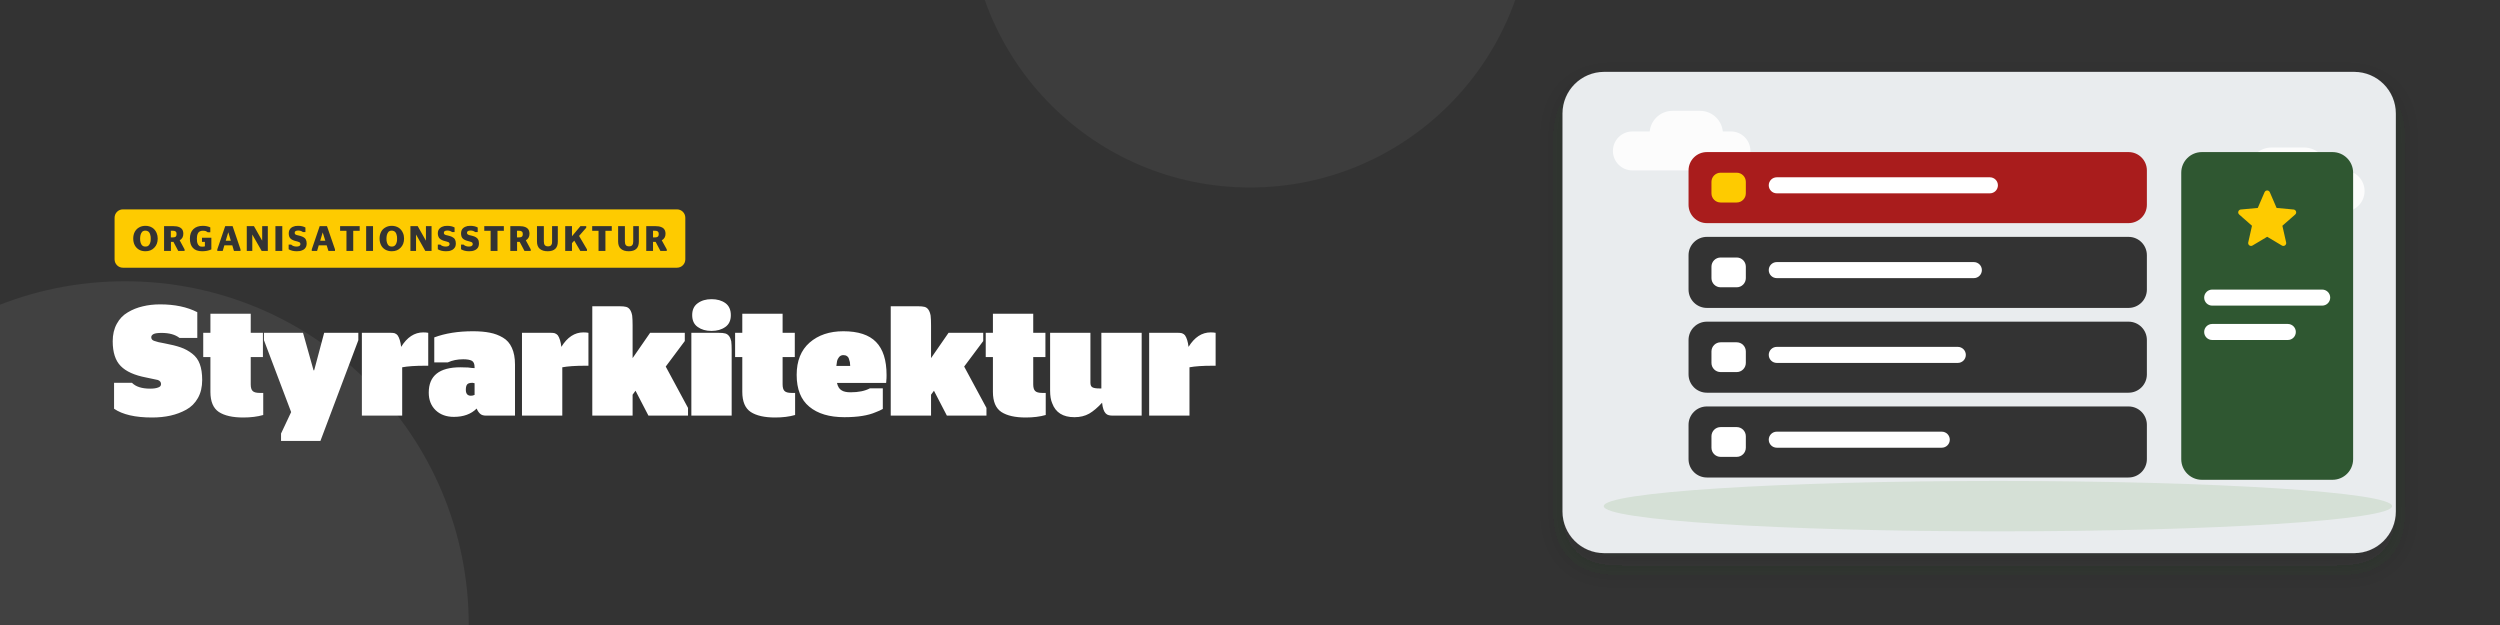
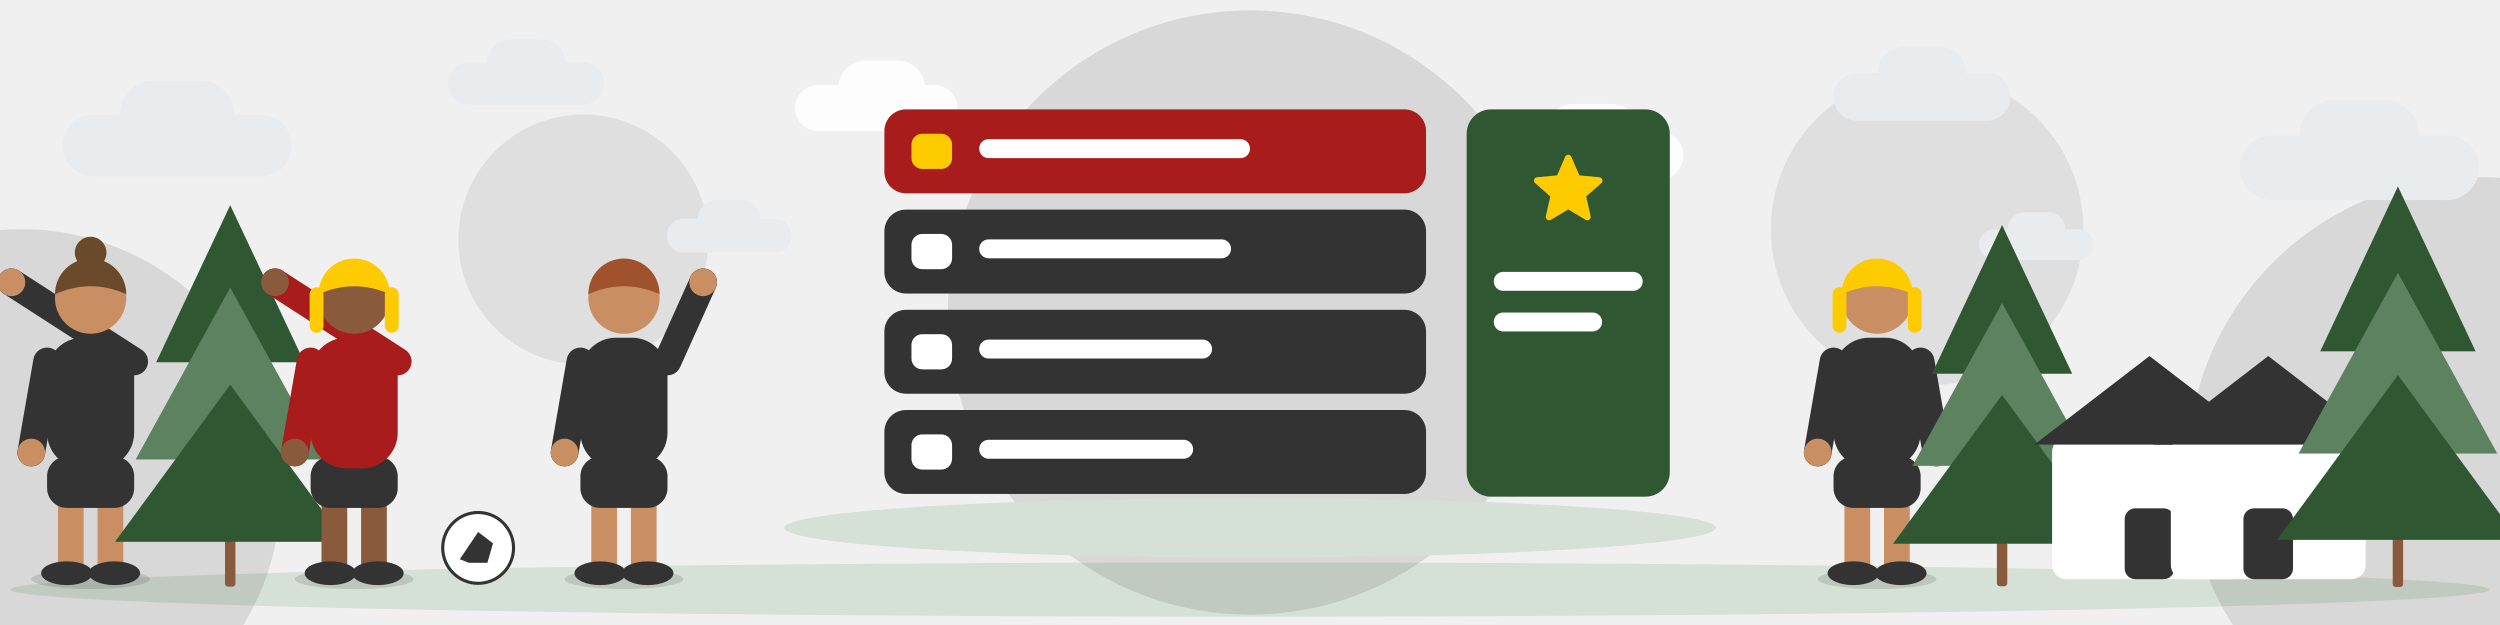
<svg xmlns="http://www.w3.org/2000/svg" viewBox="0 0 2400 600" width="2400" height="600" role="img" aria-label="Styrarkitektur">
  <defs>
    <filter id="sh" x="-20%" y="-20%" width="140%" height="160%">
      <feDropShadow dx="0" dy="12" stdDeviation="14" flood-color="#1F3A22" flood-opacity="0.2" />
    </filter>
  </defs>
-   <rect width="2400" height="600" fill="#333333" />
-   <circle cx="120" cy="600" r="330" fill="#FFFFFF" opacity=".07" />
-   <circle cx="1200" cy="-90" r="270" fill="#FFFFFF" opacity=".05" />
-   <rect x="110" y="201" width="547.9" height="56" rx="8" fill="#FECB00" />
-   <path d="M139.6 241.2Q136 241.2 133.3 239.6Q130.7 238 129.3 235.3Q127.9 232.5 127.9 229Q127.9 225.5 129.3 222.7Q130.8 219.9 133.4 218.4Q136.1 216.8 139.6 216.8Q143.4 216.8 146.2 218.6Q149 220.4 150.4 223.8Q151.4 226.1 151.4 229Q151.4 234.5 148.1 237.8Q144.9 241.2 139.6 241.2ZM139.6 236.7Q140.8 236.7 141.8 236.3Q142.7 235.8 143.2 235Q143.8 234.3 144.1 233.2Q144.5 232.2 144.6 231.2Q144.7 230.2 144.7 229.1Q144.7 228 144.6 227Q144.5 226 144.1 224.9Q143.8 223.9 143.2 223.1Q142.7 222.3 141.7 221.9Q140.8 221.4 139.6 221.4Q138.6 221.4 137.8 221.7Q137 222 136.4 222.6Q135.9 223.2 135.5 224Q135.1 224.7 134.9 225.6Q134.7 226.5 134.6 227.4Q134.5 228.2 134.5 229.1Q134.5 230.2 134.6 231.2Q134.8 232.2 135.1 233.3Q135.5 234.3 136 235.1Q136.6 235.8 137.5 236.3Q138.4 236.7 139.6 236.7ZM171.1 240.9 166.5 232.2H164.1V240.9H157.5V217.1H166.5Q168 217.1 169.4 217.3Q170.7 217.5 172 218Q173.2 218.5 174.1 219.3Q175 220.1 175.5 221.4Q176 222.7 176 224.4Q176 228.7 172.5 230.7L177.2 239.4V240.9ZM164 221.5V227.9H166.1Q167.8 227.9 168.7 227.2Q169.5 226.4 169.5 224.7Q169.5 223 168.7 222.3Q167.8 221.5 166.1 221.5ZM194 241.2Q188.2 241.2 185.2 238Q182.3 234.9 182.3 229.1Q182.3 223.2 185.6 220Q188.9 216.8 194.8 216.8Q198.7 216.8 201.9 218.3V223H199.5Q198.6 222.3 197.7 221.9Q196.4 221.5 194.8 221.5Q193.4 221.5 192.4 221.9Q191.3 222.3 190.7 223Q190.1 223.7 189.7 224.7Q189.3 225.7 189.2 226.7Q189 227.8 189 229Q189 229.9 189.1 230.6Q189.1 231.3 189.2 232.2Q189.4 233 189.6 233.6Q189.8 234.3 190.2 234.9Q190.6 235.5 191.1 235.9Q191.6 236.4 192.3 236.6Q193.1 236.8 194 236.8Q195.5 236.8 196.7 236.5V232.2H193.9V228.2H202.9V239.4Q199.2 241.2 194 241.2ZM208.6 240.9V239.4L216.2 217.1H223.3L230.9 239.4V240.9H224.6L223 235.5H215.4L213.8 240.9ZM219.1 223.1 216.7 231.1H221.6L219.2 223.1ZM236.9 240.9V217.1H243.8L251.6 230.9H251.7V217.1H257.1V240.9H251.2L242.3 225.3H242.2V240.9ZM271 240.9H264.4V217.1H271ZM284.9 241.2Q280.3 241.2 277.1 239.3V234.8H279.5Q281.4 236.7 284.7 236.7Q285.3 236.7 285.9 236.6Q286.5 236.5 287.1 236.3Q287.7 236 288 235.5Q288.4 235 288.4 234.3Q288.4 233.6 288 233.1Q287.7 232.6 287.1 232.4Q286.5 232.1 285.7 231.9Q284.5 231.6 283.8 231.4Q282.1 231 281 230.4Q279.8 229.9 278.9 229Q278 228.2 277.6 226.9Q277.2 225.7 277.2 224Q277.2 222.5 277.7 221.2Q278.2 220 279 219.2Q279.8 218.4 281 217.8Q282.1 217.3 283.4 217Q284.7 216.8 286.1 216.8Q290.4 216.8 293.2 218.4V222.8H290.8Q288.9 221.3 286.3 221.3Q282.9 221.3 282.9 223.5Q282.9 224.4 283.4 224.9Q284 225.4 285.1 225.7Q285.8 225.9 286.8 226.1Q287.9 226.4 288.7 226.6Q289.5 226.9 290.3 227.2Q291.2 227.6 291.8 228Q292.3 228.4 292.9 228.9Q293.4 229.5 293.7 230.2Q294 230.8 294.2 231.7Q294.4 232.6 294.4 233.7Q294.4 235.4 293.9 236.7Q293.3 238 292.5 238.8Q291.6 239.7 290.3 240.2Q289.1 240.8 287.8 241Q286.4 241.2 284.9 241.2ZM299.3 240.9V239.4L306.9 217.1H313.9L321.6 239.4V240.9H315.3L313.6 235.5H306L304.4 240.9ZM309.8 223.1 307.4 231.1H312.3L309.8 223.1ZM339.1 240.9H332.6V221.6H326.5V217.1H345.3V221.6H339.1ZM358.1 240.9H351.5V217.1H358.1ZM376.1 241.2Q372.5 241.2 369.8 239.6Q367.1 238 365.8 235.3Q364.4 232.5 364.4 229Q364.4 225.5 365.8 222.7Q367.2 219.9 369.9 218.4Q372.6 216.8 376.1 216.8Q379.8 216.8 382.7 218.6Q385.5 220.4 386.9 223.8Q387.9 226.1 387.9 229Q387.9 234.5 384.6 237.8Q381.4 241.2 376.1 241.2ZM376.1 236.7Q377.3 236.7 378.2 236.3Q379.2 235.8 379.7 235Q380.3 234.3 380.6 233.2Q381 232.2 381.1 231.2Q381.2 230.2 381.2 229.1Q381.2 228 381.1 227Q381 226 380.6 224.9Q380.3 223.9 379.7 223.1Q379.2 222.3 378.2 221.9Q377.3 221.4 376.1 221.4Q375.1 221.4 374.3 221.7Q373.5 222 372.9 222.6Q372.4 223.2 372 224Q371.6 224.7 371.4 225.6Q371.2 226.5 371.1 227.4Q371 228.2 371 229.1Q371 230.2 371.1 231.2Q371.3 232.2 371.6 233.3Q372 234.3 372.5 235.1Q373.1 235.8 374 236.3Q374.9 236.7 376.1 236.7ZM394 240.9V217.1H401L408.8 230.9H408.9V217.1H414.3V240.9H408.3L399.5 225.3H399.4V240.9ZM428.1 241.2Q423.5 241.2 420.3 239.3V234.8H422.7Q424.6 236.7 427.9 236.7Q428.5 236.7 429.1 236.6Q429.7 236.5 430.3 236.3Q430.9 236 431.2 235.5Q431.6 235 431.6 234.3Q431.6 233.6 431.2 233.1Q430.9 232.6 430.3 232.4Q429.7 232.1 428.8 231.9Q427.7 231.6 427 231.4Q425.3 231 424.2 230.4Q423 229.9 422.1 229Q421.2 228.2 420.8 226.9Q420.3 225.7 420.3 224Q420.3 222.5 420.8 221.2Q421.3 220 422.2 219.2Q423 218.4 424.2 217.8Q425.3 217.3 426.6 217Q427.9 216.8 429.3 216.8Q433.6 216.8 436.4 218.4V222.8H434Q432.1 221.3 429.5 221.3Q426.1 221.3 426.1 223.5Q426.1 224.4 426.6 224.9Q427.2 225.4 428.3 225.7Q428.9 225.9 430 226.1Q431.1 226.4 431.9 226.6Q432.7 226.9 433.5 227.2Q434.3 227.6 434.9 228Q435.5 228.4 436.1 228.9Q436.6 229.5 436.9 230.2Q437.2 230.8 437.4 231.7Q437.6 232.6 437.6 233.7Q437.6 235.4 437.1 236.7Q436.5 238 435.6 238.8Q434.8 239.7 433.5 240.2Q432.3 240.8 431 241Q429.6 241.2 428.1 241.2ZM450.3 241.2Q445.8 241.2 442.6 239.3V234.8H445Q446.9 236.7 450.1 236.7Q450.8 236.7 451.4 236.6Q451.9 236.5 452.5 236.3Q453.1 236 453.5 235.5Q453.8 235 453.8 234.3Q453.8 233.6 453.5 233.1Q453.1 232.6 452.5 232.4Q451.9 232.1 451.1 231.9Q449.9 231.6 449.3 231.4Q447.6 231 446.4 230.4Q445.2 229.9 444.3 229Q443.4 228.2 443 226.9Q442.6 225.7 442.6 224Q442.6 222.5 443.1 221.2Q443.6 220 444.4 219.2Q445.2 218.4 446.4 217.8Q447.6 217.3 448.8 217Q450.1 216.8 451.5 216.8Q455.8 216.8 458.6 218.4V222.8H456.2Q454.3 221.3 451.8 221.3Q448.3 221.3 448.3 223.5Q448.3 224.4 448.9 224.9Q449.5 225.4 450.5 225.7Q451.2 225.9 452.2 226.1Q453.3 226.4 454.1 226.6Q454.9 226.9 455.8 227.2Q456.6 227.6 457.2 228Q457.8 228.4 458.3 228.9Q458.8 229.5 459.1 230.2Q459.5 230.8 459.6 231.7Q459.8 232.6 459.8 233.7Q459.8 235.4 459.3 236.7Q458.8 238 457.9 238.8Q457 239.7 455.8 240.2Q454.5 240.8 453.2 241Q451.9 241.2 450.3 241.2ZM477.6 240.9H471V221.6H464.9V217.1H483.7V221.6H477.6ZM503.5 240.9 498.9 232.2H496.4V240.9H489.9V217.1H498.8Q500.4 217.1 501.7 217.3Q503 217.5 504.3 218Q505.5 218.5 506.4 219.3Q507.3 220.1 507.8 221.4Q508.3 222.7 508.3 224.4Q508.3 228.7 504.8 230.7L509.5 239.4V240.9ZM496.3 221.5V227.9H498.4Q500.1 227.9 501 227.2Q501.9 226.4 501.9 224.7Q501.9 223 501 222.3Q500.1 221.5 498.4 221.5ZM526.2 236.5Q527.4 236.5 528.1 236.1Q528.9 235.8 529.3 235.1Q529.7 234.5 529.9 233.7Q530 232.9 530 231.8V217.1H535.5V231.9Q535.5 241.2 525.8 241.2Q521 241.2 518.2 238.9Q515.5 236.6 515.5 231.9V217.1H522.1V231.8Q522.1 234.2 523 235.3Q523.9 236.5 526.2 236.5ZM542.6 240.9V217.1H549.1V226.8L557.2 217.1H562.8V218.6L555.9 226.5L563.5 239.4V240.9H557.1L551.3 231L549.1 233.4V240.9ZM581.2 240.9H574.6V221.6H568.5V217.1H587.3V221.6H581.2ZM604 236.5Q605.2 236.5 606 236.1Q606.7 235.8 607.1 235.1Q607.6 234.5 607.7 233.7Q607.9 232.9 607.9 231.8V217.1H613.3V231.9Q613.3 241.2 603.6 241.2Q598.8 241.2 596.1 238.9Q593.4 236.6 593.4 231.9V217.1H599.9V231.8Q599.9 234.2 600.8 235.3Q601.7 236.5 604 236.5ZM634 240.9 629.4 232.2H626.9V240.9H620.4V217.1H629.3Q630.9 217.1 632.2 217.3Q633.6 217.5 634.8 218Q636.1 218.5 637 219.3Q637.8 220.1 638.4 221.4Q638.9 222.7 638.9 224.4Q638.9 228.7 635.3 230.7L640.1 239.4V240.9ZM626.9 221.5V227.9H628.9Q630.7 227.9 631.5 227.2Q632.4 226.4 632.4 224.7Q632.4 223 631.5 222.3Q630.7 221.5 628.9 221.5Z" fill="#333333" />
-   <path d="M145.9 400.8Q121.8 400.8 109.5 392.4V367.5H126.7Q132.2 373.1 144.1 373.1Q149.1 373.1 151.8 372Q154.6 371.1 154.6 368.7Q154.6 366 151.6 364.8Q149.2 364.2 140.3 362.4Q123.5 359.2 115.9 351.4Q108.2 343.6 108.2 327.6Q108.2 318 112.1 310.9Q115.9 303.8 122.6 299.9Q129.2 295.9 137 294.1Q144.7 292.2 153.7 292.2Q174.8 292.2 189.4 299.7V324.4H172.3Q166.2 319.6 155.1 319.6Q149.5 319.6 147.4 320.7Q145.2 321.9 145.2 323.7Q145.2 326.4 148.2 327.3Q151.2 328.5 157.9 329.6Q167.5 331.4 173.5 333.5Q179.5 335.6 184.5 339.5Q189.6 343.4 191.8 349.5Q194.1 355.6 194.1 364.8Q194.1 374.9 190 382.1Q185.9 389.4 178.8 393.3Q171.7 397.2 163.6 399Q155.5 400.8 145.9 400.8ZM195.1 342.8V319.5H202V301.2H240.7V319.5H252.4V342.8H240.7V369Q240.7 373.5 242.5 375.3Q244.3 377.2 249.4 377.2H252.7V398.4Q244.4 400.8 233.5 400.8Q218.2 400.8 210.1 395.5Q202 390.1 202 376.2V342.8ZM269.8 423.3V416.2L279.5 395.6L253.4 326.6V319.5H290.9L301 355.5H301.6L311.2 319.5H344V326.6L307.6 423.3ZM411.1 351.1H408.1Q394 351.1 386.1 352.6V399H347.4V319.5H375.1Q377.4 319.5 378.9 319.9Q380.8 320.7 381.7 321.9Q384.2 325.5 385.1 333Q393.7 319.1 406.3 319.1Q409.1 319.1 411.1 319.5ZM494.4 399H466.6Q462.7 399 460.8 397.1Q458.8 395.2 457.6 392.2Q449.6 400.2 435.7 400.2Q424.9 400.2 418.2 393.8Q411.6 387.4 411.6 376.9Q411.6 352.6 442 352.6Q447.1 352.6 449.4 352.8Q450.6 352.9 452.6 353.2Q454.8 353.4 455.6 353.4V352.6Q455.6 347.7 452.9 346.3Q450.2 344.9 444.7 344.9Q436.4 344.9 429.9 347.9H416.9V323.9Q432.7 318 454 318Q463.4 318 470.3 319.4Q477.1 320.7 482.8 324.1Q488.5 327.4 491.4 333.9Q494.4 340.4 494.4 349.9ZM452.1 379.9Q453.9 379.9 455.6 379.1V367.9Q454.4 367.6 453.7 367.5Q449.9 367.5 448.6 368.9Q447.2 370.4 447.2 374.2Q447.2 379.9 452.1 379.9ZM564.9 351.1H561.9Q547.8 351.1 539.8 352.6V399H501.1V319.5H528.9Q531.1 319.5 532.6 319.9Q534.5 320.7 535.5 321.9Q538 325.5 538.9 333Q547.5 319.1 560 319.1Q562.9 319.1 564.9 319.5ZM607.3 312.4V343.8L624.1 319.5H657.4V327.4L639.1 351.9L660.5 391.6V399H622.5L610.1 375.1L607.3 378.9V399H568.6V294H594.5Q598.9 294 601.1 294.6Q605.6 295.8 606.9 303Q607.3 306.6 607.3 312.4ZM702.4 399H663.7V319.5H689.8Q694 319.5 696.2 320.1Q700.6 321.3 702 327.6Q702.4 330.9 702.4 336ZM683.1 287.2Q691.1 287.2 696.4 291Q701.6 294.8 701.6 302.6Q701.6 310.2 696.3 313.9Q691 317.7 683 317.7Q675.1 317.7 669.8 313.9Q664.5 310.2 664.5 302.5Q664.5 294.9 669.8 291.1Q675.1 287.2 683.1 287.2ZM705.7 342.8V319.5H712.6V301.2H751.3V319.5H763V342.8H751.3V369Q751.3 373.5 753.1 375.3Q754.9 377.2 760 377.2H763.3V398.4Q755 400.8 744.1 400.8Q728.8 400.8 720.7 395.5Q712.6 390.1 712.6 376.2V342.8ZM850.6 367.6H803.5Q804.7 372.9 807.9 374.7Q810.7 376.6 816.6 376.6Q828 376.6 835.1 372.8H847.5V392.6Q844.3 394.4 840.7 395.7Q829.8 400.5 810.6 400.5Q789 400.5 776.9 390.4Q764.8 380.4 764.8 359.9Q764.8 339.8 777.2 328.9Q789.7 318 809.6 318Q831 318 841 328.3Q851.1 338.6 851.1 360Q851.1 363.8 850.9 364.9Q850.9 365.4 850.8 366.4Q850.8 367.4 850.6 367.6ZM809.6 340.9Q807.1 340.9 805.5 342.8Q804 344.7 803.6 346.5Q803.2 348.3 802.9 351.3H816.2Q816.1 349.1 815.9 347.7Q815.6 346.4 815 344.6Q814.5 342.8 813.1 341.9Q811.8 340.9 809.6 340.9ZM893.8 312.4V343.8L910.6 319.5H943.9V327.4L925.6 351.9L947 391.6V399H909L896.6 375.1L893.8 378.9V399H855.1V294H881Q885.4 294 887.6 294.6Q892.1 295.8 893.4 303Q893.8 306.6 893.8 312.4ZM946.3 342.8V319.5H953.2V301.2H991.9V319.5H1003.6V342.8H991.9V369Q991.9 373.5 993.7 375.3Q995.5 377.2 1000.6 377.2H1003.9V398.4Q995.6 400.8 984.7 400.8Q969.4 400.8 961.3 395.5Q953.2 390.1 953.2 376.2V342.8ZM1057.3 319.5H1096V399H1068.2Q1066.2 399 1064.5 398.6Q1062.7 398.2 1061.5 396.9Q1058.8 394.2 1058 386.6Q1051.6 393.6 1045.6 397.1Q1039.6 400.5 1031.4 400.5Q1015 400.5 1010.1 387.1Q1008.1 382.6 1008.1 374.9V319.5H1046.8V367.4Q1046.8 370.9 1048.9 371.9Q1050.9 372.9 1055.2 372.9H1057.3ZM1167 351.1H1164Q1149.9 351.1 1141.9 352.6V399H1103.2V319.5H1131Q1133.2 319.5 1134.7 319.9Q1136.7 320.7 1137.6 321.9Q1140.1 325.5 1141 333Q1149.6 319.1 1162.2 319.1Q1165 319.1 1167 319.5Z" fill="#FFFFFF" />
-   <rect x="1500" y="69" width="800" height="462" rx="40" fill="#E9ECEE" filter="url(#sh)" />
-   <clipPath id="pc">
-     <rect x="1500" y="69" width="800" height="462" rx="40" />
-   </clipPath>
-   <g clip-path="url(#pc)">
-     <g transform="translate(1500,69) scale(1.1)">
-       <g fill="#FFFFFF" opacity=".85">
-         <rect x="44" y="52" width="120" height="34" rx="17" />
-         <rect x="76" y="34" width="64" height="40" rx="20" />
-         <rect x="560" y="86" width="140" height="36" rx="18" />
-         <rect x="598" y="66" width="70" height="42" rx="21" />
-       </g>
-       <ellipse cx="380" cy="379" rx="344" ry="22" fill="#D5E0D6" />
-       <rect x="110" y="70" width="400" height="62" rx="16" fill="#A91C1C" />
-       <rect x="130" y="88" width="30" height="26" rx="8" fill="#FECB00" />
-       <rect x="180" y="92" width="200" height="14" rx="7" fill="#FFFFFF" />
-       <rect x="110" y="144" width="400" height="62" rx="16" fill="#333333" />
-       <rect x="130" y="162" width="30" height="26" rx="8" fill="#FFFFFF" />
-       <rect x="180" y="166" width="186" height="14" rx="7" fill="#FFFFFF" />
-       <rect x="110" y="218" width="400" height="62" rx="16" fill="#333333" />
-       <rect x="130" y="236" width="30" height="26" rx="8" fill="#FFFFFF" />
-       <rect x="180" y="240" width="172" height="14" rx="7" fill="#FFFFFF" />
-       <rect x="110" y="292" width="400" height="62" rx="16" fill="#333333" />
-       <rect x="130" y="310" width="30" height="26" rx="8" fill="#FFFFFF" />
-       <rect x="180" y="314" width="158" height="14" rx="7" fill="#FFFFFF" />
-       <rect x="540" y="70" width="150" height="286" rx="18" fill="#2F5731" />
-       <polygon points="615,106 621.5,121.1 637.8,122.6 625.5,133.4 629.1,149.4 615,141 600.9,149.4 604.5,133.4 592.2,122.6 608.5,121.1" fill="#FECB00" stroke-linejoin="round" stroke="#FECB00" stroke-width="5" />
-       <rect x="560" y="190" width="110" height="14" rx="7" fill="#FFFFFF" />
-       <rect x="560" y="220" width="80" height="14" rx="7" fill="#FFFFFF" />
+   <ellipse cx="1200" cy="566" rx="1190" ry="26" fill="#D5E0D6" />
+   <circle cx="20" cy="470" r="250" fill="#333333" opacity="0.13" />
+   <circle cx="2380" cy="450" r="280" fill="#333333" opacity="0.13" />
+   <circle cx="560" cy="230" r="120" fill="#333333" opacity="0.09" />
+   <circle cx="1850" cy="220" r="150" fill="#333333" opacity="0.09" />
+   <circle cx="1200" cy="300" r="290" fill="#333333" opacity="0.13" />
+   <g fill="#E9ECEE">
+     <rect x="60" y="110" width="220" height="59.4" rx="29.7" />
+     <rect x="115" y="77.3" width="110" height="65.3" rx="32.7" />
+   </g>
+   <g fill="#E9ECEE">
+     <rect x="430" y="60" width="150" height="40.5" rx="20.2" />
+     <rect x="467.5" y="37.7" width="75" height="44.6" rx="22.3" />
+   </g>
+   <g fill="#E9ECEE">
+     <rect x="1760" y="70" width="170" height="45.9" rx="23" />
+     <rect x="1802.5" y="44.8" width="85" height="50.5" rx="25.2" />
+   </g>
+   <g fill="#E9ECEE">
+     <rect x="2150" y="130" width="230" height="62.1" rx="31.1" />
+     <rect x="2207.5" y="95.8" width="115" height="68.3" rx="34.2" />
+   </g>
+   <g fill="#E9ECEE">
+     <rect x="640" y="210" width="120" height="32.4" rx="16.2" />
+     <rect x="670" y="192.2" width="60" height="35.6" rx="17.8" />
+   </g>
+   <g fill="#E9ECEE">
+     <rect x="1900" y="220" width="110" height="29.7" rx="14.9" />
+     <rect x="1927.5" y="203.7" width="55" height="32.7" rx="16.3" />
+   </g>
+   <g transform="translate(87,556) scale(1.9)">
+     <ellipse cx="0" cy="0" rx="30" ry="5" fill="#000" opacity=".12" />
+     <path d="M-10,-44 V-6 M10,-44 V-6" stroke="#C98F62" stroke-width="13" stroke-linecap="round" fill="none" />
+     <ellipse cx="-12" cy="-3" rx="13" ry="6" fill="#333333" />
+     <ellipse cx="12" cy="-3" rx="13" ry="6" fill="#333333" />
+     <rect x="-22" y="-62" width="44" height="26" rx="10" fill="#333333" />
+     <rect x="-22" y="-122" width="44" height="66" rx="18" fill="#333333" />
+     <path d="M-22,-110 L-30,-64" stroke="#333333" stroke-width="14" stroke-linecap="round" fill="none" />
+     <circle cx="-30" cy="-64" r="7" fill="#C98F62" />
+     <path d="M22,-110 L-40,-150" stroke="#333333" stroke-width="14" stroke-linecap="round" fill="none" />
+     <circle cx="-40" cy="-150" r="7" fill="#C98F62" />
+     <circle cx="0" cy="-142" r="18" fill="#C98F62" />
+     <path d="M-18,-144 A18,18 0 0 1 18,-144 Q0,-152 -18,-144 Z" fill="#6B4A2B" />
+     <circle cx="0" cy="-165" r="8" fill="#6B4A2B" />
+   </g>
+   <rect x="216" y="512.9" width="10" height="50.3" rx="3" fill="#8A5A3C" />
+   <path d="M221,197 L292.1,347.8 H149.9 Z" fill="#2F5731" />
+   <path d="M221,276 L311.8,441.1 H130.2 Z" fill="#5C8260" />
+   <path d="M221,369.3 L331.6,520.1 H110.4 Z" fill="#2F5731" />
+   <g transform="translate(340,556) scale(1.9)">
+     <ellipse cx="0" cy="0" rx="30" ry="5" fill="#000" opacity=".12" />
+     <path d="M-10,-44 V-6 M10,-44 V-6" stroke="#8A5A3C" stroke-width="13" stroke-linecap="round" fill="none" />
+     <ellipse cx="-12" cy="-3" rx="13" ry="6" fill="#333333" />
+     <ellipse cx="12" cy="-3" rx="13" ry="6" fill="#333333" />
+     <rect x="-22" y="-62" width="44" height="26" rx="10" fill="#333333" />
+     <rect x="-22" y="-122" width="44" height="66" rx="18" fill="#A91C1C" />
+     <path d="M-22,-110 L-30,-64" stroke="#A91C1C" stroke-width="14" stroke-linecap="round" fill="none" />
+     <circle cx="-30" cy="-64" r="7" fill="#8A5A3C" />
+     <path d="M22,-110 L-40,-150" stroke="#A91C1C" stroke-width="14" stroke-linecap="round" fill="none" />
+     <circle cx="-40" cy="-150" r="7" fill="#8A5A3C" />
+     <circle cx="0" cy="-142" r="18" fill="#8A5A3C" />
+     <path d="M-18,-144 A18,18 0 0 1 18,-144 Q0,-152 -18,-144 Z" fill="#FECB00" />
+     <path d="M-19,-144 V-128 M19,-144 V-128" stroke="#FECB00" stroke-width="7" stroke-linecap="round" />
+   </g>
+   <circle cx="459" cy="526" r="34" fill="#FFF" stroke="#333333" stroke-width="3" />
+   <path d="M459,510.7 l14.3,10.9 l-5.4,18.7 l-17.7,0 l-8.8,-3.4 z" fill="#333333" />
+   <g transform="translate(599,556) scale(1.9)">
+     <ellipse cx="0" cy="0" rx="30" ry="5" fill="#000" opacity=".12" />
+     <path d="M-10,-44 V-6 M10,-44 V-6" stroke="#C98F62" stroke-width="13" stroke-linecap="round" fill="none" />
+     <ellipse cx="-12" cy="-3" rx="13" ry="6" fill="#333333" />
+     <ellipse cx="12" cy="-3" rx="13" ry="6" fill="#333333" />
+     <rect x="-22" y="-62" width="44" height="26" rx="10" fill="#333333" />
+     <rect x="-22" y="-122" width="44" height="66" rx="18" fill="#333333" />
+     <path d="M-22,-110 L-30,-64" stroke="#333333" stroke-width="14" stroke-linecap="round" fill="none" />
+     <circle cx="-30" cy="-64" r="7" fill="#C98F62" />
+     <path d="M22,-110 L40,-150" stroke="#333333" stroke-width="14" stroke-linecap="round" fill="none" />
+     <circle cx="40" cy="-150" r="7" fill="#C98F62" />
+     <circle cx="0" cy="-142" r="18" fill="#C98F62" />
+     <path d="M-18,-144 A18,18 0 0 1 18,-144 Q0,-152 -18,-144 Z" fill="#A0522D" />
+   </g>
+   <g transform="translate(1802,556) scale(1.9)">
+     <ellipse cx="0" cy="0" rx="30" ry="5" fill="#000" opacity=".12" />
+     <path d="M-10,-44 V-6 M10,-44 V-6" stroke="#C98F62" stroke-width="13" stroke-linecap="round" fill="none" />
+     <ellipse cx="-12" cy="-3" rx="13" ry="6" fill="#333333" />
+     <ellipse cx="12" cy="-3" rx="13" ry="6" fill="#333333" />
+     <rect x="-22" y="-62" width="44" height="26" rx="10" fill="#333333" />
+     <rect x="-22" y="-122" width="44" height="66" rx="18" fill="#333333" />
+     <path d="M-22,-110 L-30,-64" stroke="#333333" stroke-width="14" stroke-linecap="round" fill="none" />
+     <circle cx="-30" cy="-64" r="7" fill="#C98F62" />
+     <path d="M22,-110 L30,-64" stroke="#333333" stroke-width="14" stroke-linecap="round" fill="none" />
+     <circle cx="30" cy="-64" r="7" fill="#C98F62" />
+     <circle cx="0" cy="-142" r="18" fill="#C98F62" />
+     <path d="M-18,-144 A18,18 0 0 1 18,-144 Q0,-152 -18,-144 Z" fill="#FECB00" />
+     <path d="M-19,-144 V-128 M19,-144 V-128" stroke="#FECB00" stroke-width="7" stroke-linecap="round" />
+   </g>
+   <rect x="1917" y="515.2" width="10" height="47.6" rx="3" fill="#8A5A3C" />
+   <path d="M1922,216 L1989.3,358.8 H1854.7 Z" fill="#2F5731" />
+   <path d="M1922,290.8 L2008,447.2 H1836 Z" fill="#5C8260" />
+   <path d="M1922,379.2 L2026.7,522 H1817.3 Z" fill="#2F5731" />
+   <g transform="translate(1970,420) scale(1.7)">
+     <rect x="0" y="0" width="110" height="80" rx="8" fill="#FFFFFF" />
+     <path d="M-10,4 L55,-46 L120,4 Z" fill="#333333" />
+     <rect x="41" y="40" width="28" height="40" rx="6" fill="#333333" />
+   </g>
+   <g transform="translate(2084,420) scale(1.7)">
+     <rect x="0" y="0" width="110" height="80" rx="8" fill="#FFFFFF" />
+     <path d="M-10,4 L55,-46 L120,4 Z" fill="#333333" />
+     <rect x="41" y="40" width="28" height="40" rx="6" fill="#333333" />
+   </g>
+   <rect x="2297" y="510.8" width="10" height="52.8" rx="3" fill="#8A5A3C" />
+   <path d="M2302,179 L2376.6,337.3 H2227.4 Z" fill="#2F5731" />
+   <path d="M2302,261.9 L2397.4,435.4 H2206.6 Z" fill="#5C8260" />
+   <path d="M2302,360 L2418.1,518.3 H2185.9 Z" fill="#2F5731" />
+   <g transform="translate(706,14) scale(1.3)">
+     <g fill="#FFFFFF" opacity=".85">
+       <rect x="44" y="52" width="120" height="34" rx="17" />
+       <rect x="76" y="34" width="64" height="40" rx="20" />
+       <rect x="560" y="86" width="140" height="36" rx="18" />
+       <rect x="598" y="66" width="70" height="42" rx="21" />
    </g>
+     <ellipse cx="380" cy="379" rx="344" ry="22" fill="#D5E0D6" />
+     <rect x="110" y="70" width="400" height="62" rx="16" fill="#A91C1C" />
+     <rect x="130" y="88" width="30" height="26" rx="8" fill="#FECB00" />
+     <rect x="180" y="92" width="200" height="14" rx="7" fill="#FFFFFF" />
+     <rect x="110" y="144" width="400" height="62" rx="16" fill="#333333" />
+     <rect x="130" y="162" width="30" height="26" rx="8" fill="#FFFFFF" />
+     <rect x="180" y="166" width="186" height="14" rx="7" fill="#FFFFFF" />
+     <rect x="110" y="218" width="400" height="62" rx="16" fill="#333333" />
+     <rect x="130" y="236" width="30" height="26" rx="8" fill="#FFFFFF" />
+     <rect x="180" y="240" width="172" height="14" rx="7" fill="#FFFFFF" />
+     <rect x="110" y="292" width="400" height="62" rx="16" fill="#333333" />
+     <rect x="130" y="310" width="30" height="26" rx="8" fill="#FFFFFF" />
+     <rect x="180" y="314" width="158" height="14" rx="7" fill="#FFFFFF" />
+     <rect x="540" y="70" width="150" height="286" rx="18" fill="#2F5731" />
+     <polygon points="615,106 621.5,121.1 637.8,122.6 625.5,133.4 629.1,149.4 615,141 600.9,149.4 604.5,133.4 592.2,122.6 608.5,121.1" fill="#FECB00" stroke-linejoin="round" stroke="#FECB00" stroke-width="5" />
+     <rect x="560" y="190" width="110" height="14" rx="7" fill="#FFFFFF" />
+     <rect x="560" y="220" width="80" height="14" rx="7" fill="#FFFFFF" />
  </g>
</svg>
